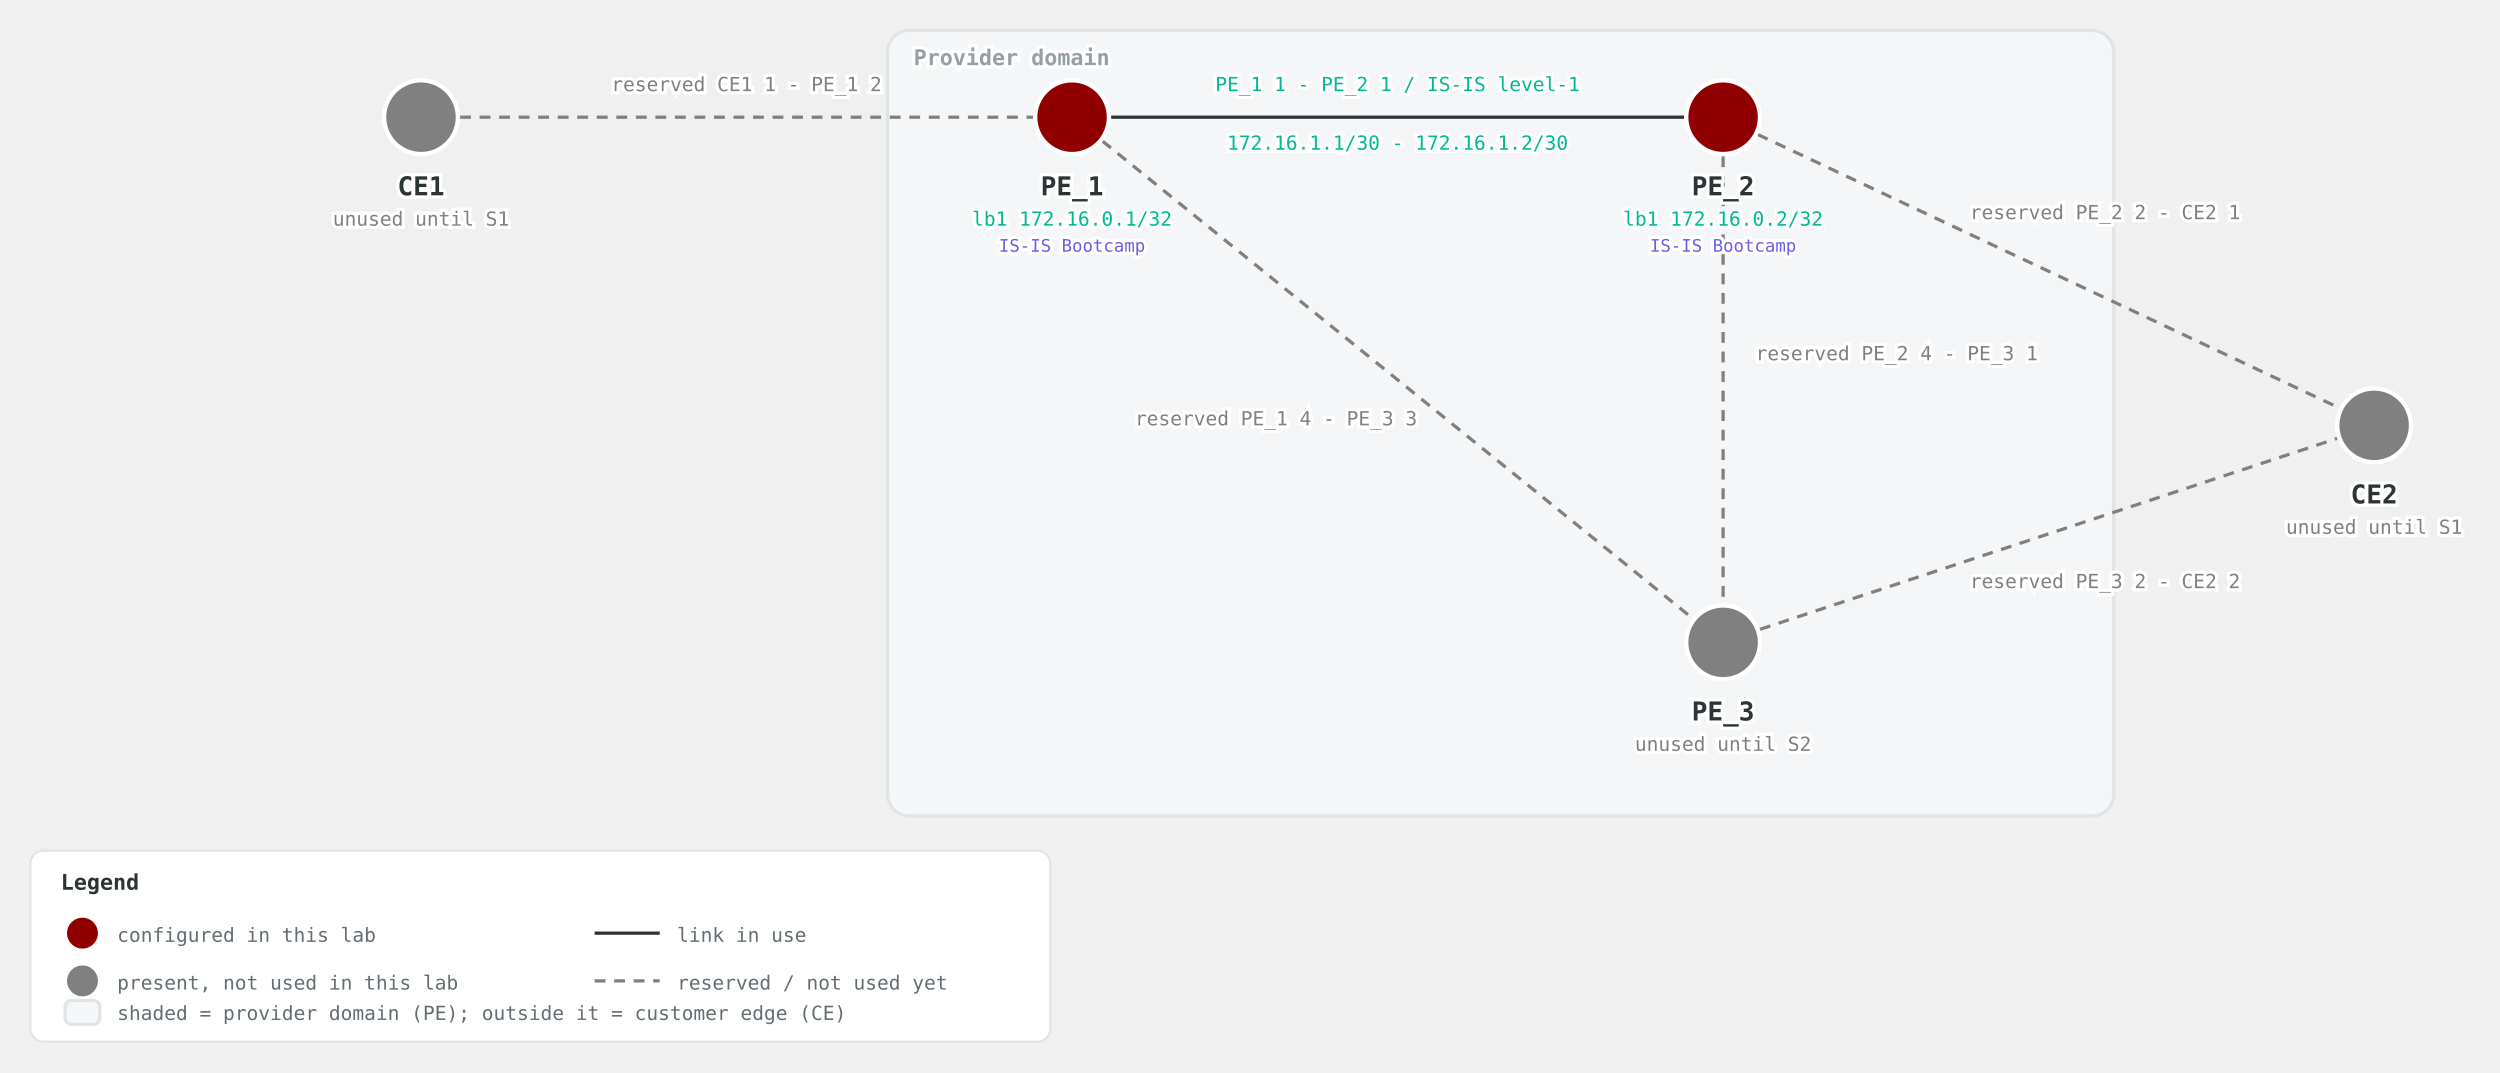
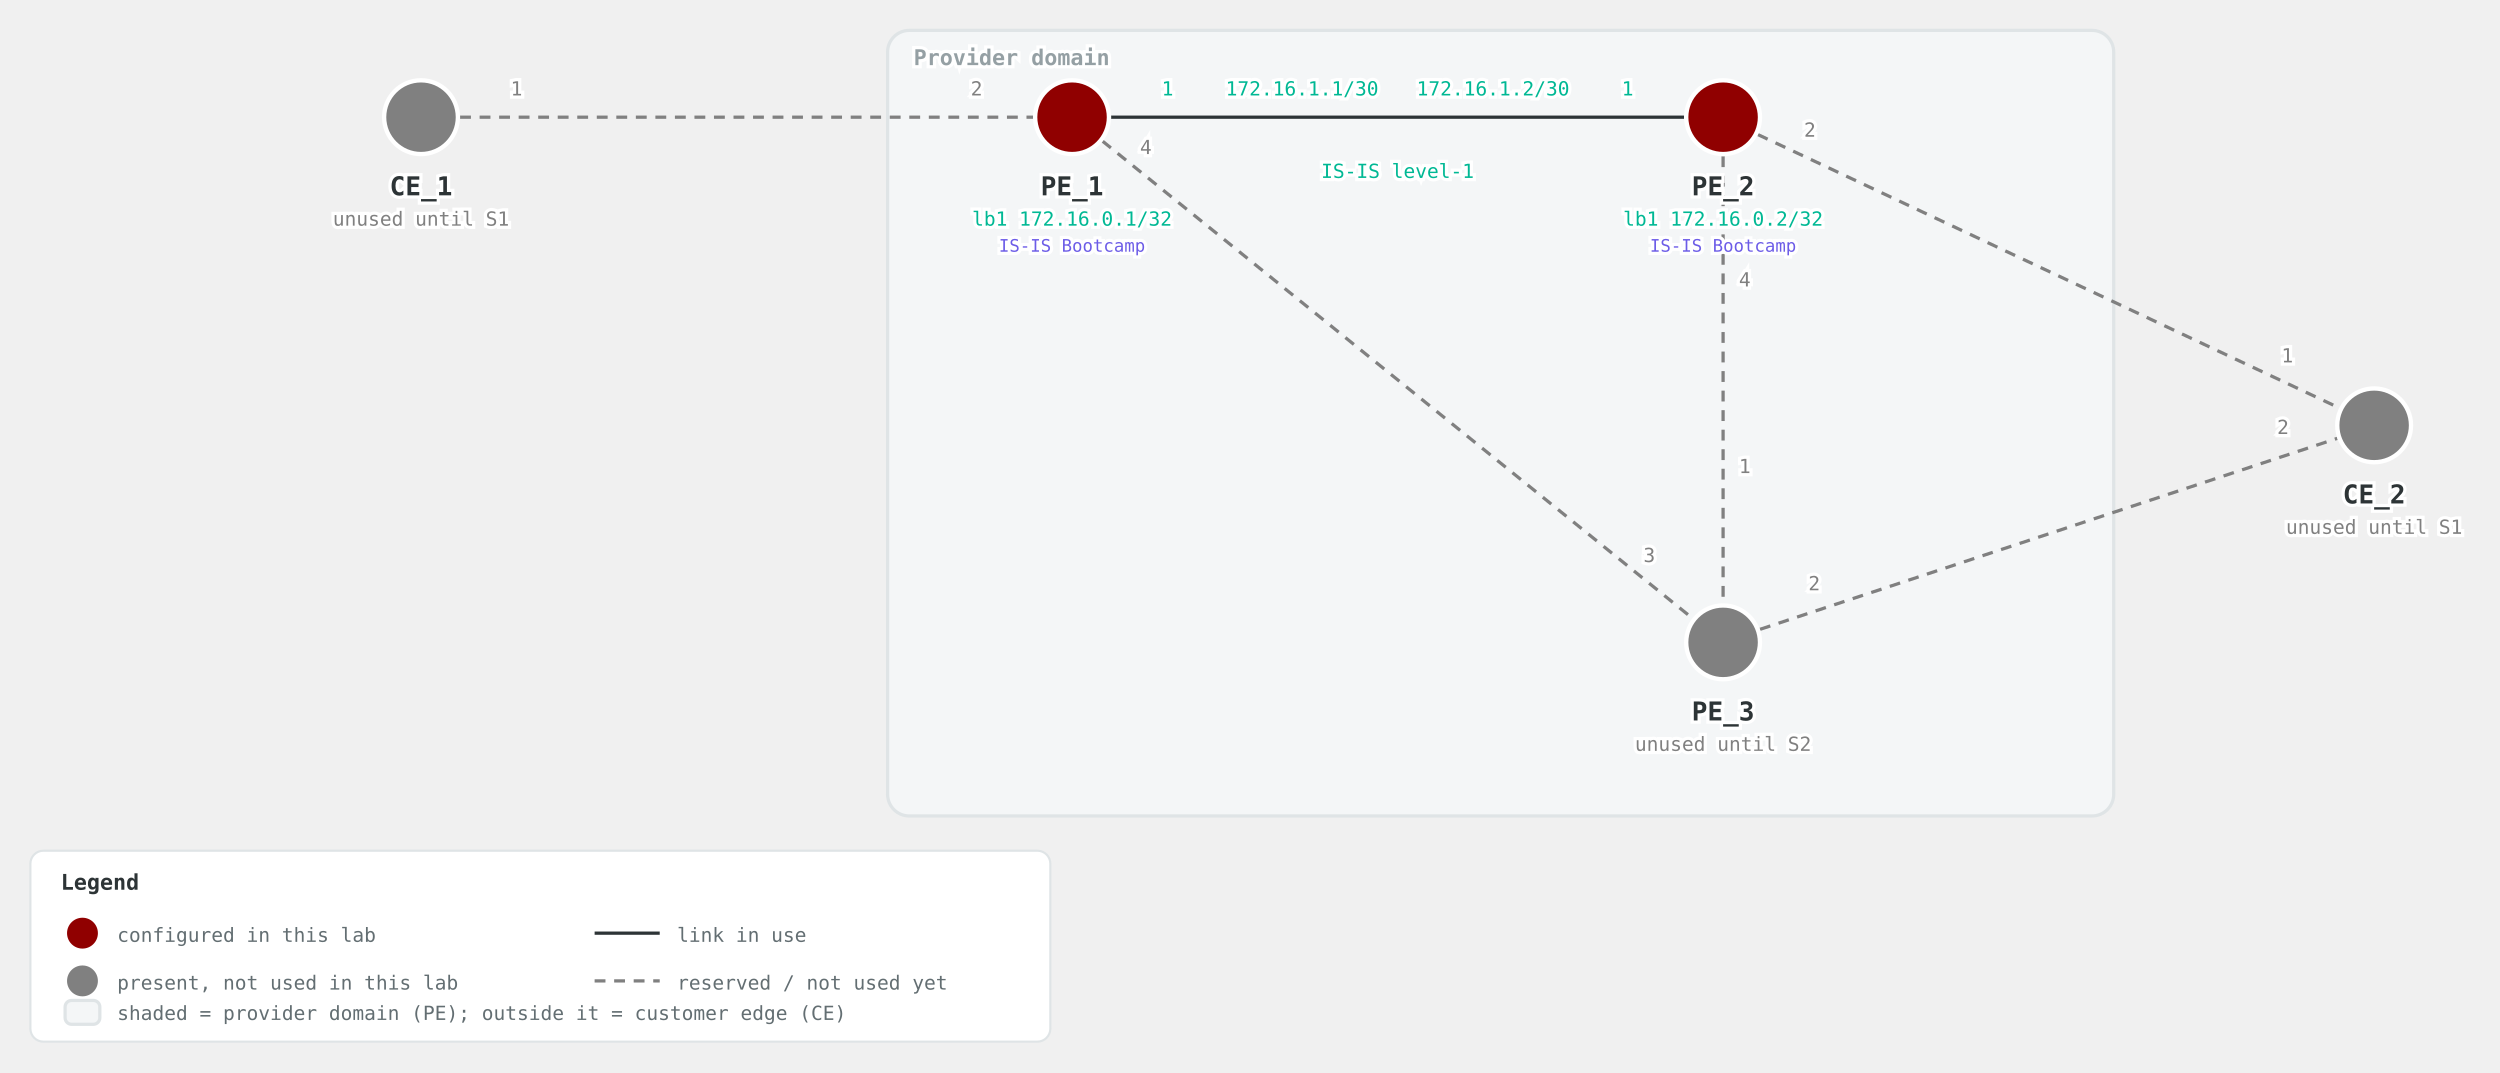
<svg xmlns="http://www.w3.org/2000/svg" viewBox="26 124 1152 494" width="100%" font-family="Consolas, Monaco, monospace">
  <style>.node{font-size:12px;font-weight:bold;fill:#2d3436;text-anchor:middle;paint-order:stroke;stroke:#fff;stroke-width:3}.sub{font-size:9px;fill:#00b894;text-anchor:middle;paint-order:stroke;stroke:#fff;stroke-width:3}.route{font-size:8px;fill:#6c5ce7;text-anchor:middle;paint-order:stroke;stroke:#fff;stroke-width:3}.note{font-size:9px;fill:#808080;text-anchor:middle;paint-order:stroke;stroke:#fff;stroke-width:3}.link{stroke:#2d3436;stroke-width:1.5}.unused{stroke:#808080;stroke-width:1.5;stroke-dasharray:5 4}.lg{font-size:9px;fill:#636e72;paint-order:stroke;stroke:#fff;stroke-width:3}.lg-h{font-size:10px;font-weight:bold;fill:#2d3436;paint-order:stroke;stroke:#fff;stroke-width:3}.lg-p{fill:#fff;stroke:#dfe4e6;stroke-width:1}.pd{fill:#f4f6f7;stroke:#dfe4e6;stroke-width:1.5}.pd-t{font-size:10px;font-weight:bold;fill:#95a0a4;paint-order:stroke;stroke:#fff;stroke-width:3}</style>
  <defs>
    <symbol id="active" viewBox="0 0 36 36">
      <circle cx="18" cy="18" r="17" fill="#900000" stroke="#fff" stroke-width="2" />
    </symbol>
    <symbol id="inactive" viewBox="0 0 36 36">
      <circle cx="18" cy="18" r="17" fill="#808080" stroke="#fff" stroke-width="2" />
    </symbol>
  </defs>
  <rect x="435" y="138" width="565" height="362" rx="10" class="pd" />
  <text x="447" y="154" class="pd-t">Provider domain</text>
  <line x1="238" y1="178" x2="502" y2="178" class="unused" />
-   <text x="370" y="166" class="note">reserved CE1 1 - PE_1 2</text>
+   <text x="264" y="168" class="note">1</text>
+   <text x="476" y="168" class="note">2</text>
  <line x1="538" y1="178" x2="802" y2="178" class="link" />
-   <text x="670" y="166" class="sub">PE_1 1 - PE_2 1 / IS-IS level-1</text>
-   <text x="670" y="193" class="sub">172.16.1.1/30 - 172.16.1.2/30</text>
+   <text x="564" y="168" class="sub">1</text>
+   <text x="776" y="168" class="sub">1</text>
+   <text x="626" y="168" class="sub">172.16.1.1/30</text>
+   <text x="714" y="168" class="sub">172.16.1.2/30</text>
+   <text x="670" y="206" class="sub">IS-IS level-1</text>
  <line x1="820" y1="196" x2="820" y2="402" class="unused" />
-   <text x="900" y="290" class="note">reserved PE_2 4 - PE_3 1</text>
+   <text x="830" y="256" class="note" text-anchor="start">4</text>
+   <text x="830" y="342" class="note" text-anchor="start">1</text>
  <line x1="534" y1="189" x2="806" y2="409" class="unused" />
-   <text x="614" y="320" class="note">reserved PE_1 4 - PE_3 3</text>
+   <text x="554" y="195" class="note">4</text>
+   <text x="786" y="383" class="note">3</text>
  <line x1="837" y1="414" x2="1103" y2="326" class="unused" />
-   <text x="996" y="395" class="note">reserved PE_3 2 - CE2 2</text>
+   <text x="1078" y="324" class="note">2</text>
+   <text x="862" y="396" class="note">2</text>
  <line x1="836" y1="186" x2="1104" y2="312" class="unused" />
-   <text x="996" y="225" class="note">reserved PE_2 2 - CE2 1</text>
+   <text x="1080" y="291" class="note">1</text>
+   <text x="860" y="187" class="note">2</text>
  <use href="#inactive" x="202" y="160" width="36" height="36" />
-   <text x="220" y="214" class="node">CE1</text>
+   <text x="220" y="214" class="node">CE_1</text>
  <text x="220" y="228" class="note">unused until S1</text>
  <use href="#active" x="502" y="160" width="36" height="36" />
  <text x="520" y="214" class="node">PE_1</text>
  <text x="520" y="228" class="sub">lb1 172.16.0.1/32</text>
  <text x="520" y="240" class="route">IS-IS Bootcamp</text>
  <use href="#active" x="802" y="160" width="36" height="36" />
  <text x="820" y="214" class="node">PE_2</text>
  <text x="820" y="228" class="sub">lb1 172.16.0.2/32</text>
  <text x="820" y="240" class="route">IS-IS Bootcamp</text>
  <use href="#inactive" x="802" y="402" width="36" height="36" />
  <text x="820" y="456" class="node">PE_3</text>
  <text x="820" y="470" class="note">unused until S2</text>
  <use href="#inactive" x="1102" y="302" width="36" height="36" />
-   <text x="1120" y="356" class="node">CE2</text>
+   <text x="1120" y="356" class="node">CE_2</text>
  <text x="1120" y="370" class="note">unused until S1</text>
  <g>
    <rect x="40" y="516" width="470" height="88" rx="6" class="lg-p" />
    <text x="54" y="534" class="lg-h">Legend</text>
    <use href="#active" x="56" y="546" width="16" height="16" />
    <text x="80" y="558" class="lg">configured in this lab</text>
    <use href="#inactive" x="56" y="568" width="16" height="16" />
    <text x="80" y="580" class="lg">present, not used in this lab</text>
    <line x1="300" y1="554" x2="330" y2="554" class="link" />
    <text x="338" y="558" class="lg">link in use</text>
    <line x1="300" y1="576" x2="330" y2="576" class="unused" />
    <text x="338" y="580" class="lg">reserved / not used yet</text>
    <rect x="56" y="585" width="16" height="11" rx="3" class="pd" />
    <text x="80" y="594" class="lg">shaded = provider domain (PE); outside it = customer edge (CE)</text>
  </g>
</svg>
